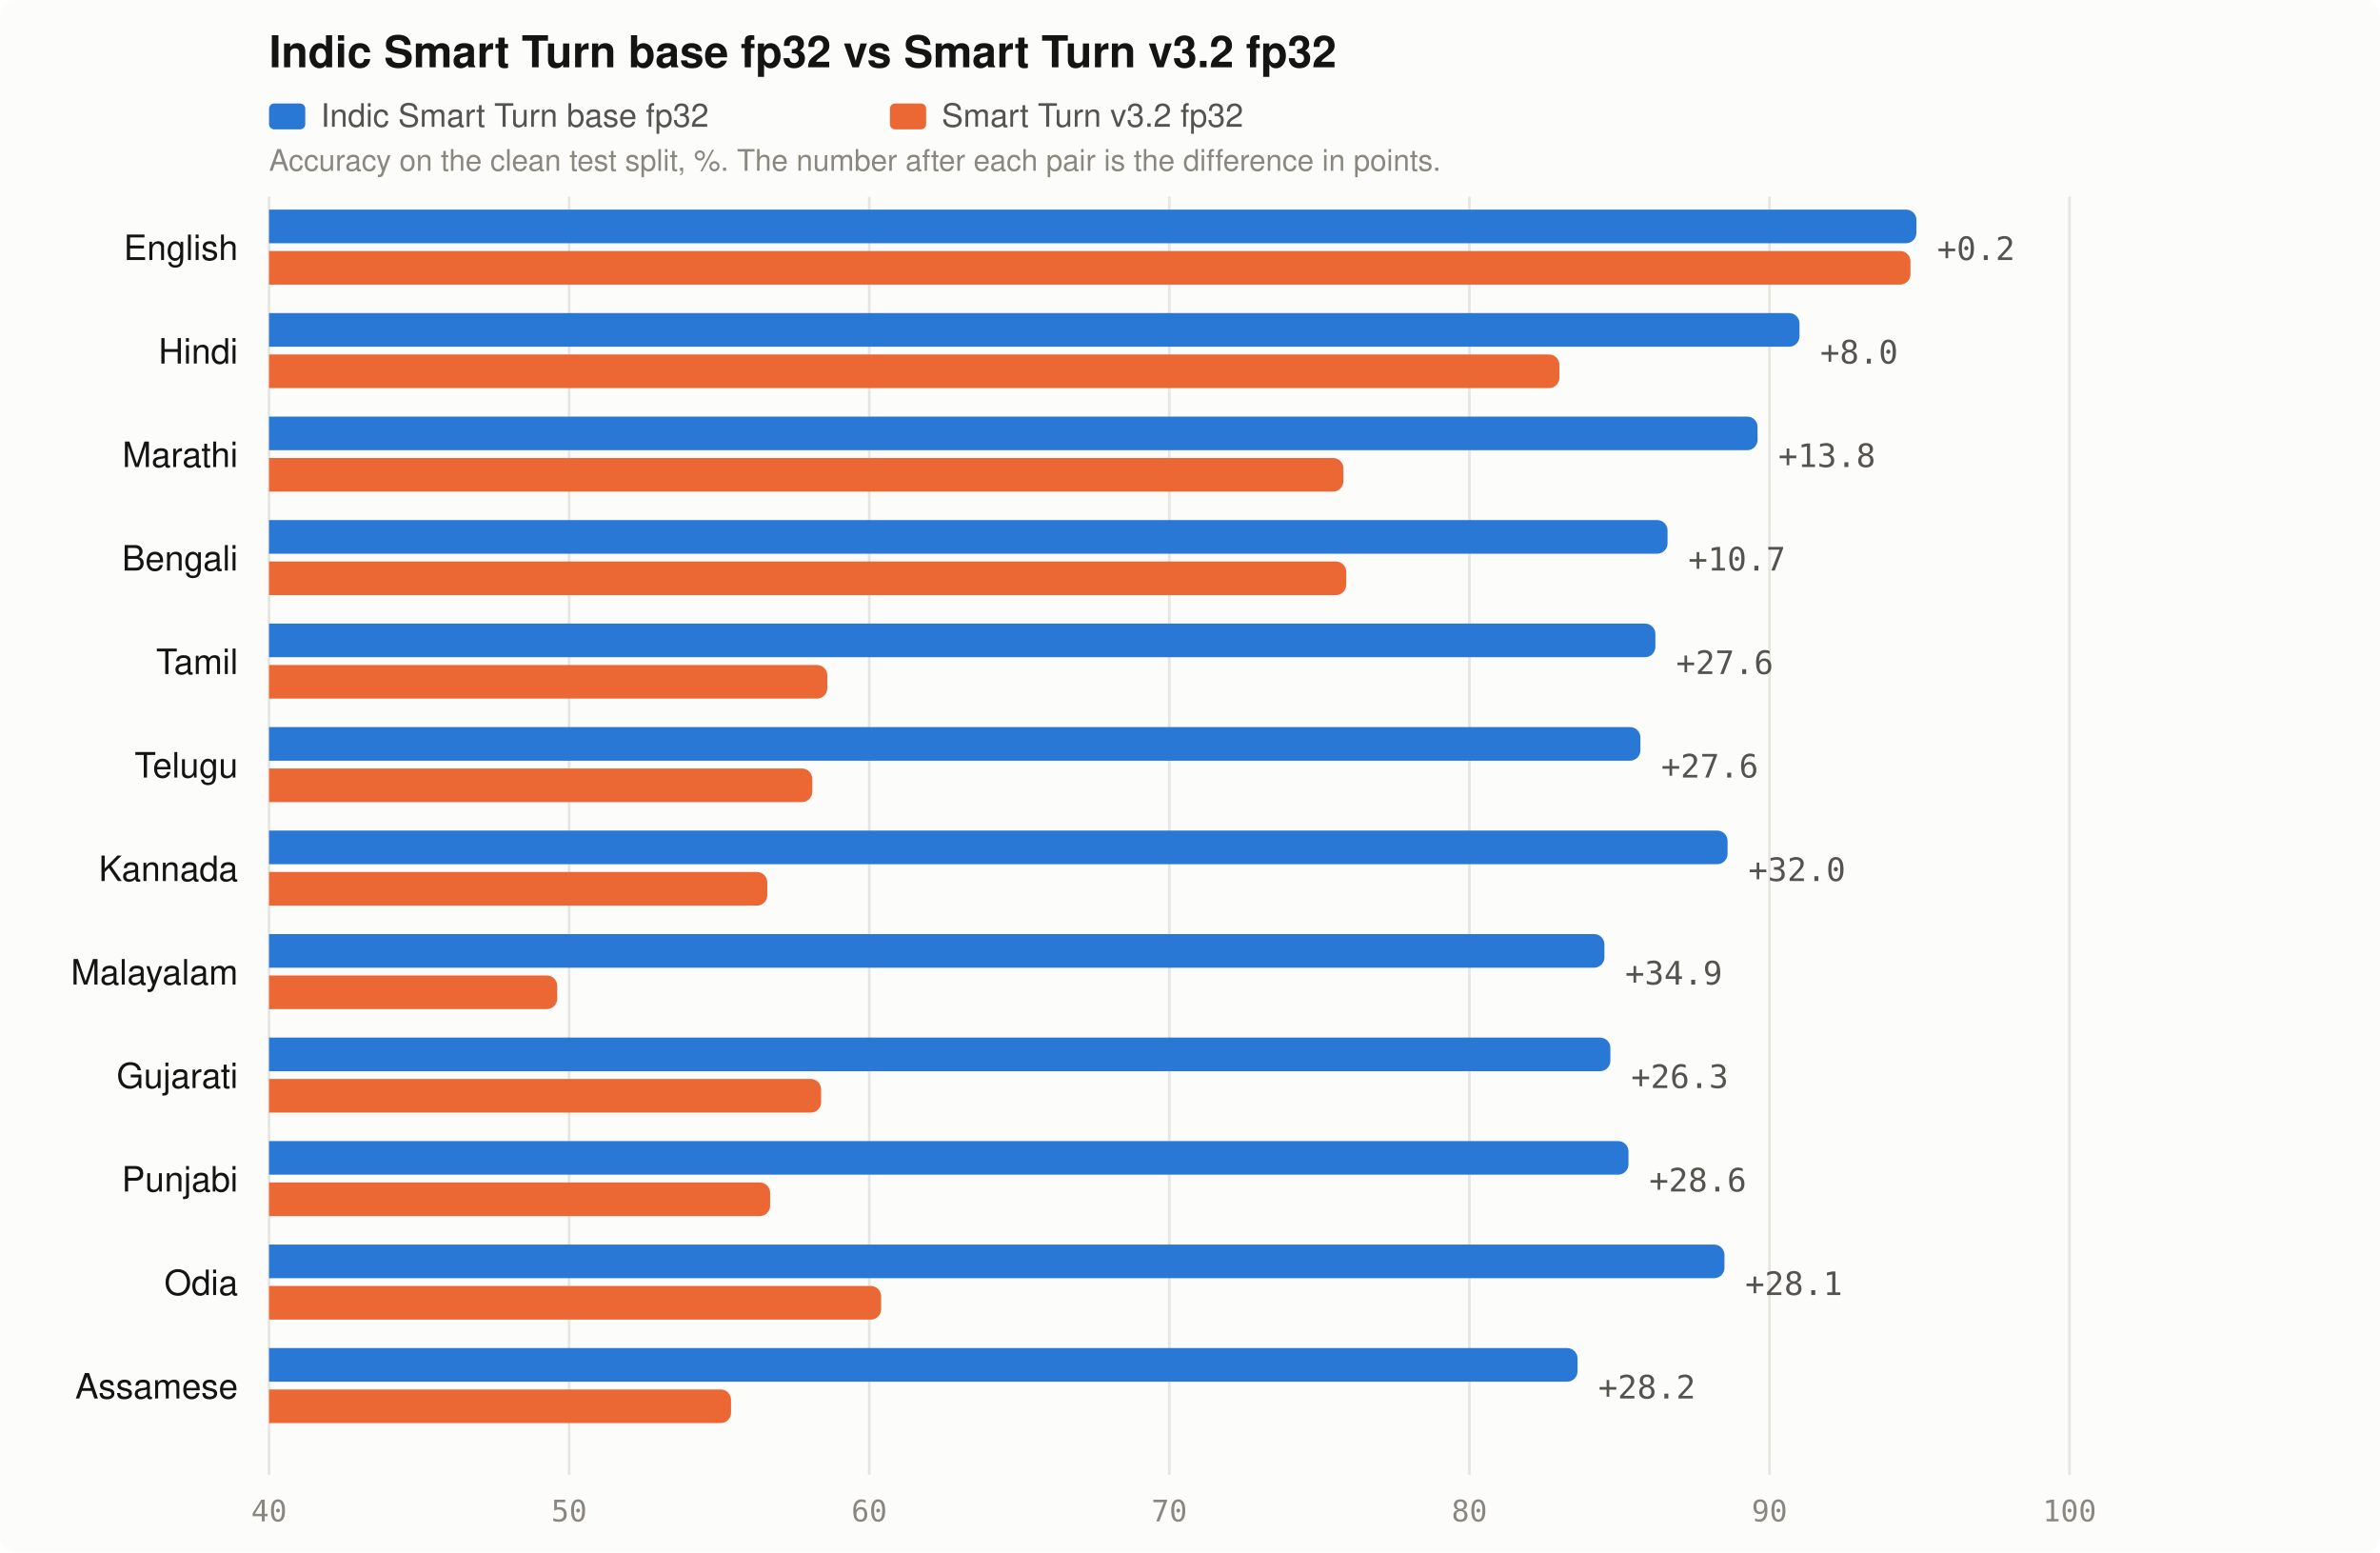
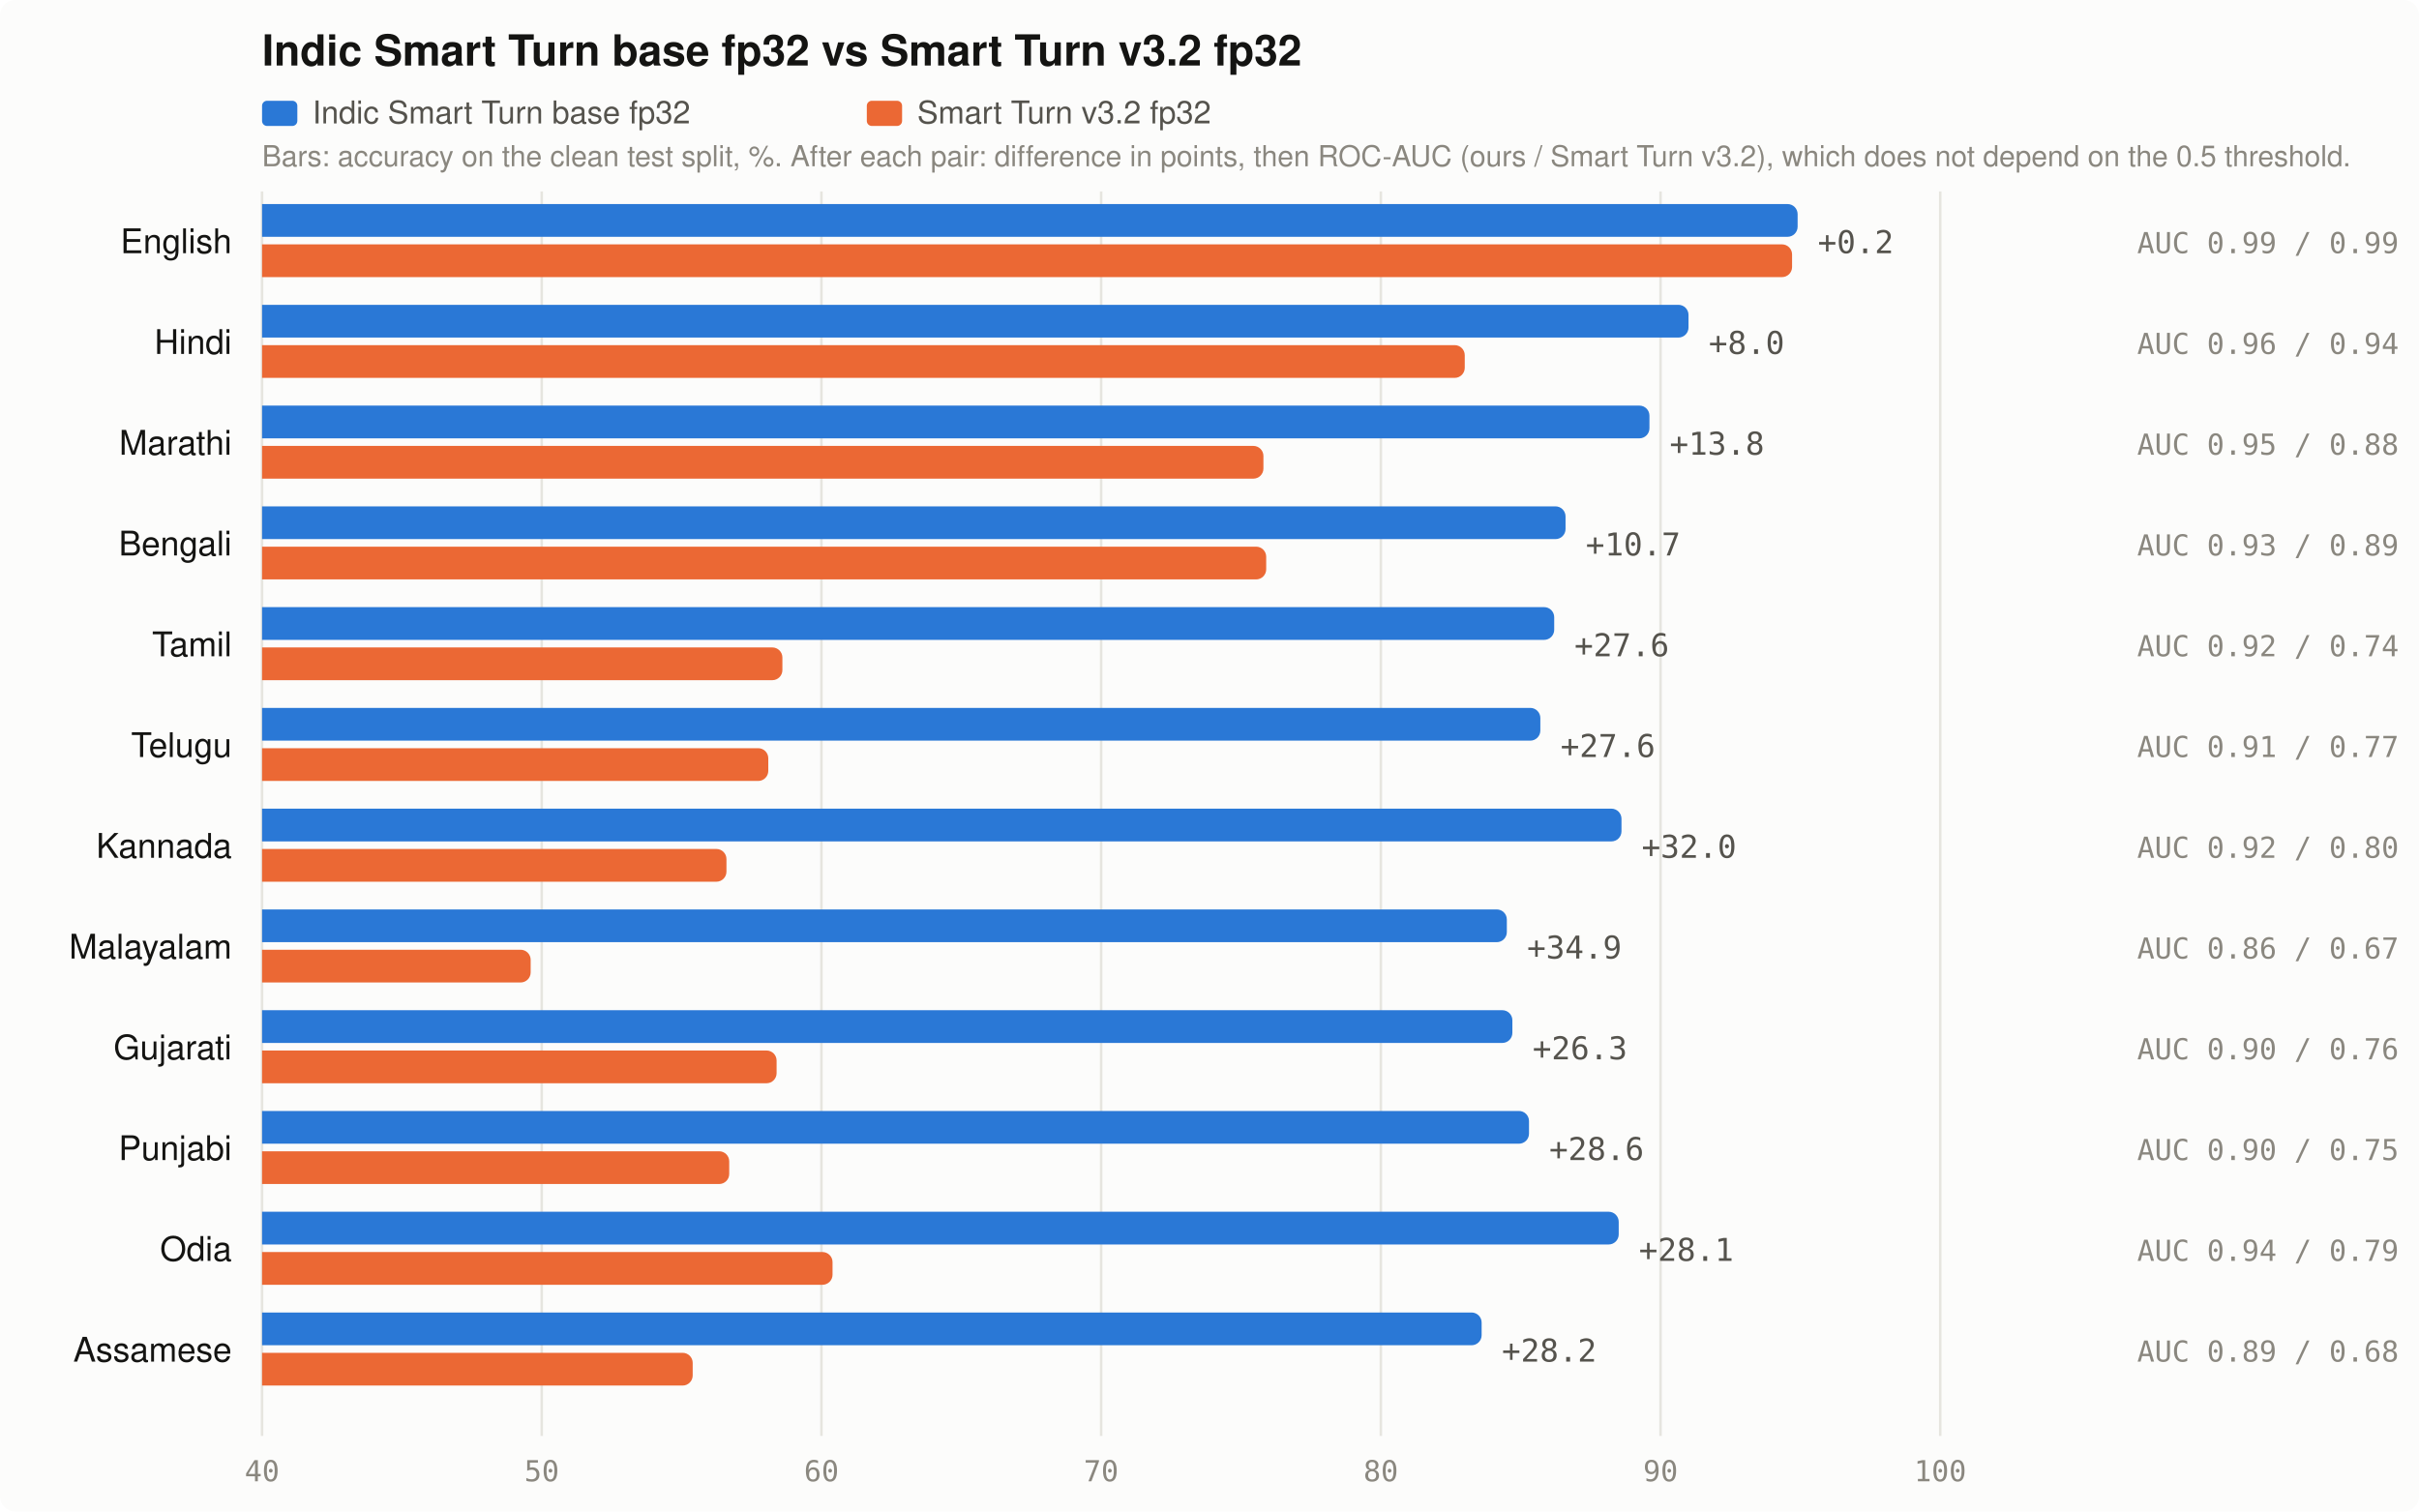
- <svg xmlns="http://www.w3.org/2000/svg" viewBox="0 0 920 600" width="920" height="600" font-family="ui-sans-serif, -apple-system, 'Segoe UI', Helvetica, Arial, sans-serif">
-   <rect width="920" height="600" fill="#fcfcfb" rx="6" />
+ <svg xmlns="http://www.w3.org/2000/svg" viewBox="0 0 960 600" width="960" height="600" font-family="ui-sans-serif, -apple-system, 'Segoe UI', Helvetica, Arial, sans-serif">
+   <rect width="960" height="600" fill="#fcfcfb" rx="6" />
  <text x="104" y="26" font-size="17" font-weight="600" fill="#141412">Indic Smart Turn base fp32 vs Smart Turn v3.2 fp32</text>
  <rect x="104" y="40" width="14" height="10" rx="2" fill="#2a78d6" />
  <text x="124" y="49" font-size="12.5" fill="#55534d">Indic Smart Turn base fp32</text>
  <rect x="344" y="40" width="14" height="10" rx="2" fill="#eb6834" />
  <text x="364" y="49" font-size="12.5" fill="#55534d">Smart Turn v3.2 fp32</text>
-   <text x="104" y="66" font-size="11.5" fill="#8a877f">Accuracy on the clean test split, %. The number after each pair is the difference in points.</text>
+   <text x="104" y="66" font-size="11.5" fill="#8a877f">Bars: accuracy on the clean test split, %. After each pair: difference in points, then ROC-AUC (ours / Smart Turn v3.2), which does not depend on the 0.5 threshold.</text>
  <line x1="104.0" x2="104.0" y1="76" y2="570" stroke="#e6e5df" stroke-width="1" />
  <text x="104.0" y="588" font-size="11.5" fill="#8a877f" text-anchor="middle" font-family="ui-monospace, SFMono-Regular, Menlo, Consolas, monospace">40</text>
-   <line x1="220.0" x2="220.0" y1="76" y2="570" stroke="#e6e5df" stroke-width="1" />
-   <text x="220.0" y="588" font-size="11.5" fill="#8a877f" text-anchor="middle" font-family="ui-monospace, SFMono-Regular, Menlo, Consolas, monospace">50</text>
-   <line x1="336.0" x2="336.0" y1="76" y2="570" stroke="#e6e5df" stroke-width="1" />
-   <text x="336.0" y="588" font-size="11.5" fill="#8a877f" text-anchor="middle" font-family="ui-monospace, SFMono-Regular, Menlo, Consolas, monospace">60</text>
-   <line x1="452.0" x2="452.0" y1="76" y2="570" stroke="#e6e5df" stroke-width="1" />
-   <text x="452.0" y="588" font-size="11.5" fill="#8a877f" text-anchor="middle" font-family="ui-monospace, SFMono-Regular, Menlo, Consolas, monospace">70</text>
-   <line x1="568.0" x2="568.0" y1="76" y2="570" stroke="#e6e5df" stroke-width="1" />
-   <text x="568.0" y="588" font-size="11.5" fill="#8a877f" text-anchor="middle" font-family="ui-monospace, SFMono-Regular, Menlo, Consolas, monospace">80</text>
-   <line x1="684.0" x2="684.0" y1="76" y2="570" stroke="#e6e5df" stroke-width="1" />
-   <text x="684.0" y="588" font-size="11.5" fill="#8a877f" text-anchor="middle" font-family="ui-monospace, SFMono-Regular, Menlo, Consolas, monospace">90</text>
-   <line x1="800.0" x2="800.0" y1="76" y2="570" stroke="#e6e5df" stroke-width="1" />
-   <text x="800.0" y="588" font-size="11.5" fill="#8a877f" text-anchor="middle" font-family="ui-monospace, SFMono-Regular, Menlo, Consolas, monospace">100</text>
+   <line x1="215.0" x2="215.0" y1="76" y2="570" stroke="#e6e5df" stroke-width="1" />
+   <text x="215.0" y="588" font-size="11.5" fill="#8a877f" text-anchor="middle" font-family="ui-monospace, SFMono-Regular, Menlo, Consolas, monospace">50</text>
+   <line x1="326.0" x2="326.0" y1="76" y2="570" stroke="#e6e5df" stroke-width="1" />
+   <text x="326.0" y="588" font-size="11.5" fill="#8a877f" text-anchor="middle" font-family="ui-monospace, SFMono-Regular, Menlo, Consolas, monospace">60</text>
+   <line x1="437.0" x2="437.0" y1="76" y2="570" stroke="#e6e5df" stroke-width="1" />
+   <text x="437.0" y="588" font-size="11.5" fill="#8a877f" text-anchor="middle" font-family="ui-monospace, SFMono-Regular, Menlo, Consolas, monospace">70</text>
+   <line x1="548.0" x2="548.0" y1="76" y2="570" stroke="#e6e5df" stroke-width="1" />
+   <text x="548.0" y="588" font-size="11.5" fill="#8a877f" text-anchor="middle" font-family="ui-monospace, SFMono-Regular, Menlo, Consolas, monospace">80</text>
+   <line x1="659.0" x2="659.0" y1="76" y2="570" stroke="#e6e5df" stroke-width="1" />
+   <text x="659.0" y="588" font-size="11.5" fill="#8a877f" text-anchor="middle" font-family="ui-monospace, SFMono-Regular, Menlo, Consolas, monospace">90</text>
+   <line x1="770.0" x2="770.0" y1="76" y2="570" stroke="#e6e5df" stroke-width="1" />
+   <text x="770.0" y="588" font-size="11.5" fill="#8a877f" text-anchor="middle" font-family="ui-monospace, SFMono-Regular, Menlo, Consolas, monospace">100</text>
  <text x="92" y="100.5" font-size="13.5" fill="#141412" text-anchor="end">English</text>
-   <path d="M104.0,81 h632.8 a4,4 0 0 1 4,4 v5 a4,4 0 0 1 -4,4 h-632.8 z" fill="#2a78d6" />
-   <path d="M104.0,97 h630.5 a4,4 0 0 1 4,4 v5 a4,4 0 0 1 -4,4 h-630.5 z" fill="#eb6834" />
-   <text x="748.8" y="100.5" font-size="12.5" fill="#55534d" font-family="ui-monospace, SFMono-Regular, Menlo, Consolas, monospace">+0.2</text>
+   <path d="M104.0,81 h605.4 a4,4 0 0 1 4,4 v5 a4,4 0 0 1 -4,4 h-605.4 z" fill="#2a78d6" />
+   <path d="M104.0,97 h603.2 a4,4 0 0 1 4,4 v5 a4,4 0 0 1 -4,4 h-603.2 z" fill="#eb6834" />
+   <text x="721.4" y="100.5" font-size="12.5" fill="#55534d" font-family="ui-monospace, SFMono-Regular, Menlo, Consolas, monospace">+0.2</text>
+   <text x="952" y="100.5" font-size="11.5" fill="#8a877f" font-family="ui-monospace, SFMono-Regular, Menlo, Consolas, monospace" text-anchor="end">AUC 0.99 / 0.99</text>
  <text x="92" y="140.5" font-size="13.5" fill="#141412" text-anchor="end">Hindi</text>
-   <path d="M104.0,121 h587.6 a4,4 0 0 1 4,4 v5 a4,4 0 0 1 -4,4 h-587.6 z" fill="#2a78d6" />
-   <path d="M104.0,137 h494.8 a4,4 0 0 1 4,4 v5 a4,4 0 0 1 -4,4 h-494.8 z" fill="#eb6834" />
-   <text x="703.6" y="140.5" font-size="12.5" fill="#55534d" font-family="ui-monospace, SFMono-Regular, Menlo, Consolas, monospace">+8.0</text>
+   <path d="M104.0,121 h562.1 a4,4 0 0 1 4,4 v5 a4,4 0 0 1 -4,4 h-562.1 z" fill="#2a78d6" />
+   <path d="M104.0,137 h473.3 a4,4 0 0 1 4,4 v5 a4,4 0 0 1 -4,4 h-473.3 z" fill="#eb6834" />
+   <text x="678.1" y="140.5" font-size="12.5" fill="#55534d" font-family="ui-monospace, SFMono-Regular, Menlo, Consolas, monospace">+8.0</text>
+   <text x="952" y="140.5" font-size="11.5" fill="#8a877f" font-family="ui-monospace, SFMono-Regular, Menlo, Consolas, monospace" text-anchor="end">AUC 0.96 / 0.94</text>
  <text x="92" y="180.5" font-size="13.5" fill="#141412" text-anchor="end">Marathi</text>
-   <path d="M104.0,161 h571.4 a4,4 0 0 1 4,4 v5 a4,4 0 0 1 -4,4 h-571.4 z" fill="#2a78d6" />
-   <path d="M104.0,177 h411.3 a4,4 0 0 1 4,4 v5 a4,4 0 0 1 -4,4 h-411.3 z" fill="#eb6834" />
-   <text x="687.4" y="180.5" font-size="12.5" fill="#55534d" font-family="ui-monospace, SFMono-Regular, Menlo, Consolas, monospace">+13.8</text>
+   <path d="M104.0,161 h546.6 a4,4 0 0 1 4,4 v5 a4,4 0 0 1 -4,4 h-546.6 z" fill="#2a78d6" />
+   <path d="M104.0,177 h393.4 a4,4 0 0 1 4,4 v5 a4,4 0 0 1 -4,4 h-393.4 z" fill="#eb6834" />
+   <text x="662.6" y="180.5" font-size="12.5" fill="#55534d" font-family="ui-monospace, SFMono-Regular, Menlo, Consolas, monospace">+13.8</text>
+   <text x="952" y="180.5" font-size="11.5" fill="#8a877f" font-family="ui-monospace, SFMono-Regular, Menlo, Consolas, monospace" text-anchor="end">AUC 0.95 / 0.88</text>
  <text x="92" y="220.5" font-size="13.5" fill="#141412" text-anchor="end">Bengali</text>
-   <path d="M104.0,201 h536.6 a4,4 0 0 1 4,4 v5 a4,4 0 0 1 -4,4 h-536.6 z" fill="#2a78d6" />
-   <path d="M104.0,217 h412.4 a4,4 0 0 1 4,4 v5 a4,4 0 0 1 -4,4 h-412.4 z" fill="#eb6834" />
-   <text x="652.6" y="220.5" font-size="12.5" fill="#55534d" font-family="ui-monospace, SFMono-Regular, Menlo, Consolas, monospace">+10.7</text>
+   <path d="M104.0,201 h513.3 a4,4 0 0 1 4,4 v5 a4,4 0 0 1 -4,4 h-513.3 z" fill="#2a78d6" />
+   <path d="M104.0,217 h394.5 a4,4 0 0 1 4,4 v5 a4,4 0 0 1 -4,4 h-394.5 z" fill="#eb6834" />
+   <text x="629.3" y="220.5" font-size="12.5" fill="#55534d" font-family="ui-monospace, SFMono-Regular, Menlo, Consolas, monospace">+10.7</text>
+   <text x="952" y="220.5" font-size="11.5" fill="#8a877f" font-family="ui-monospace, SFMono-Regular, Menlo, Consolas, monospace" text-anchor="end">AUC 0.93 / 0.89</text>
  <text x="92" y="260.5" font-size="13.5" fill="#141412" text-anchor="end">Tamil</text>
-   <path d="M104.0,241 h531.9 a4,4 0 0 1 4,4 v5 a4,4 0 0 1 -4,4 h-531.9 z" fill="#2a78d6" />
-   <path d="M104.0,257 h211.8 a4,4 0 0 1 4,4 v5 a4,4 0 0 1 -4,4 h-211.8 z" fill="#eb6834" />
-   <text x="647.9" y="260.5" font-size="12.5" fill="#55534d" font-family="ui-monospace, SFMono-Regular, Menlo, Consolas, monospace">+27.6</text>
+   <path d="M104.0,241 h508.8 a4,4 0 0 1 4,4 v5 a4,4 0 0 1 -4,4 h-508.8 z" fill="#2a78d6" />
+   <path d="M104.0,257 h202.5 a4,4 0 0 1 4,4 v5 a4,4 0 0 1 -4,4 h-202.5 z" fill="#eb6834" />
+   <text x="624.8" y="260.5" font-size="12.5" fill="#55534d" font-family="ui-monospace, SFMono-Regular, Menlo, Consolas, monospace">+27.6</text>
+   <text x="952" y="260.5" font-size="11.5" fill="#8a877f" font-family="ui-monospace, SFMono-Regular, Menlo, Consolas, monospace" text-anchor="end">AUC 0.92 / 0.74</text>
  <text x="92" y="300.5" font-size="13.5" fill="#141412" text-anchor="end">Telugu</text>
-   <path d="M104.0,281 h526.1 a4,4 0 0 1 4,4 v5 a4,4 0 0 1 -4,4 h-526.1 z" fill="#2a78d6" />
-   <path d="M104.0,297 h206.0 a4,4 0 0 1 4,4 v5 a4,4 0 0 1 -4,4 h-206.0 z" fill="#eb6834" />
-   <text x="642.1" y="300.5" font-size="12.5" fill="#55534d" font-family="ui-monospace, SFMono-Regular, Menlo, Consolas, monospace">+27.6</text>
+   <path d="M104.0,281 h503.3 a4,4 0 0 1 4,4 v5 a4,4 0 0 1 -4,4 h-503.3 z" fill="#2a78d6" />
+   <path d="M104.0,297 h196.9 a4,4 0 0 1 4,4 v5 a4,4 0 0 1 -4,4 h-196.9 z" fill="#eb6834" />
+   <text x="619.3" y="300.5" font-size="12.5" fill="#55534d" font-family="ui-monospace, SFMono-Regular, Menlo, Consolas, monospace">+27.6</text>
+   <text x="952" y="300.5" font-size="11.5" fill="#8a877f" font-family="ui-monospace, SFMono-Regular, Menlo, Consolas, monospace" text-anchor="end">AUC 0.91 / 0.77</text>
  <text x="92" y="340.5" font-size="13.5" fill="#141412" text-anchor="end">Kannada</text>
-   <path d="M104.0,321 h559.8 a4,4 0 0 1 4,4 v5 a4,4 0 0 1 -4,4 h-559.8 z" fill="#2a78d6" />
-   <path d="M104.0,337 h188.6 a4,4 0 0 1 4,4 v5 a4,4 0 0 1 -4,4 h-188.6 z" fill="#eb6834" />
-   <text x="675.8" y="340.5" font-size="12.5" fill="#55534d" font-family="ui-monospace, SFMono-Regular, Menlo, Consolas, monospace">+32.0</text>
+   <path d="M104.0,321 h535.5 a4,4 0 0 1 4,4 v5 a4,4 0 0 1 -4,4 h-535.5 z" fill="#2a78d6" />
+   <path d="M104.0,337 h180.3 a4,4 0 0 1 4,4 v5 a4,4 0 0 1 -4,4 h-180.3 z" fill="#eb6834" />
+   <text x="651.5" y="340.5" font-size="12.5" fill="#55534d" font-family="ui-monospace, SFMono-Regular, Menlo, Consolas, monospace">+32.0</text>
+   <text x="952" y="340.5" font-size="11.5" fill="#8a877f" font-family="ui-monospace, SFMono-Regular, Menlo, Consolas, monospace" text-anchor="end">AUC 0.92 / 0.80</text>
  <text x="92" y="380.5" font-size="13.5" fill="#141412" text-anchor="end">Malayalam</text>
-   <path d="M104.0,361 h512.2 a4,4 0 0 1 4,4 v5 a4,4 0 0 1 -4,4 h-512.2 z" fill="#2a78d6" />
-   <path d="M104.0,377 h107.4 a4,4 0 0 1 4,4 v5 a4,4 0 0 1 -4,4 h-107.4 z" fill="#eb6834" />
-   <text x="628.2" y="380.5" font-size="12.5" fill="#55534d" font-family="ui-monospace, SFMono-Regular, Menlo, Consolas, monospace">+34.9</text>
+   <path d="M104.0,361 h490.0 a4,4 0 0 1 4,4 v5 a4,4 0 0 1 -4,4 h-490.0 z" fill="#2a78d6" />
+   <path d="M104.0,377 h102.6 a4,4 0 0 1 4,4 v5 a4,4 0 0 1 -4,4 h-102.6 z" fill="#eb6834" />
+   <text x="606.0" y="380.5" font-size="12.5" fill="#55534d" font-family="ui-monospace, SFMono-Regular, Menlo, Consolas, monospace">+34.9</text>
+   <text x="952" y="380.5" font-size="11.5" fill="#8a877f" font-family="ui-monospace, SFMono-Regular, Menlo, Consolas, monospace" text-anchor="end">AUC 0.86 / 0.67</text>
  <text x="92" y="420.5" font-size="13.5" fill="#141412" text-anchor="end">Gujarati</text>
-   <path d="M104.0,401 h514.5 a4,4 0 0 1 4,4 v5 a4,4 0 0 1 -4,4 h-514.5 z" fill="#2a78d6" />
-   <path d="M104.0,417 h209.4 a4,4 0 0 1 4,4 v5 a4,4 0 0 1 -4,4 h-209.4 z" fill="#eb6834" />
-   <text x="630.5" y="420.5" font-size="12.5" fill="#55534d" font-family="ui-monospace, SFMono-Regular, Menlo, Consolas, monospace">+26.3</text>
+   <path d="M104.0,401 h492.2 a4,4 0 0 1 4,4 v5 a4,4 0 0 1 -4,4 h-492.2 z" fill="#2a78d6" />
+   <path d="M104.0,417 h200.2 a4,4 0 0 1 4,4 v5 a4,4 0 0 1 -4,4 h-200.2 z" fill="#eb6834" />
+   <text x="608.2" y="420.5" font-size="12.5" fill="#55534d" font-family="ui-monospace, SFMono-Regular, Menlo, Consolas, monospace">+26.3</text>
+   <text x="952" y="420.5" font-size="11.5" fill="#8a877f" font-family="ui-monospace, SFMono-Regular, Menlo, Consolas, monospace" text-anchor="end">AUC 0.90 / 0.76</text>
  <text x="92" y="460.5" font-size="13.5" fill="#141412" text-anchor="end">Punjabi</text>
-   <path d="M104.0,441 h521.5 a4,4 0 0 1 4,4 v5 a4,4 0 0 1 -4,4 h-521.5 z" fill="#2a78d6" />
-   <path d="M104.0,457 h189.7 a4,4 0 0 1 4,4 v5 a4,4 0 0 1 -4,4 h-189.7 z" fill="#eb6834" />
-   <text x="637.5" y="460.5" font-size="12.5" fill="#55534d" font-family="ui-monospace, SFMono-Regular, Menlo, Consolas, monospace">+28.6</text>
+   <path d="M104.0,441 h498.8 a4,4 0 0 1 4,4 v5 a4,4 0 0 1 -4,4 h-498.8 z" fill="#2a78d6" />
+   <path d="M104.0,457 h181.4 a4,4 0 0 1 4,4 v5 a4,4 0 0 1 -4,4 h-181.4 z" fill="#eb6834" />
+   <text x="614.8" y="460.5" font-size="12.5" fill="#55534d" font-family="ui-monospace, SFMono-Regular, Menlo, Consolas, monospace">+28.6</text>
+   <text x="952" y="460.5" font-size="11.5" fill="#8a877f" font-family="ui-monospace, SFMono-Regular, Menlo, Consolas, monospace" text-anchor="end">AUC 0.90 / 0.75</text>
  <text x="92" y="500.5" font-size="13.5" fill="#141412" text-anchor="end">Odia</text>
-   <path d="M104.0,481 h558.6 a4,4 0 0 1 4,4 v5 a4,4 0 0 1 -4,4 h-558.6 z" fill="#2a78d6" />
-   <path d="M104.0,497 h232.6 a4,4 0 0 1 4,4 v5 a4,4 0 0 1 -4,4 h-232.6 z" fill="#eb6834" />
-   <text x="674.6" y="500.5" font-size="12.5" fill="#55534d" font-family="ui-monospace, SFMono-Regular, Menlo, Consolas, monospace">+28.1</text>
+   <path d="M104.0,481 h534.4 a4,4 0 0 1 4,4 v5 a4,4 0 0 1 -4,4 h-534.4 z" fill="#2a78d6" />
+   <path d="M104.0,497 h222.4 a4,4 0 0 1 4,4 v5 a4,4 0 0 1 -4,4 h-222.4 z" fill="#eb6834" />
+   <text x="650.4" y="500.5" font-size="12.5" fill="#55534d" font-family="ui-monospace, SFMono-Regular, Menlo, Consolas, monospace">+28.1</text>
+   <text x="952" y="500.5" font-size="11.5" fill="#8a877f" font-family="ui-monospace, SFMono-Regular, Menlo, Consolas, monospace" text-anchor="end">AUC 0.94 / 0.79</text>
  <text x="92" y="540.5" font-size="13.5" fill="#141412" text-anchor="end">Assamese</text>
-   <path d="M104.0,521 h501.8 a4,4 0 0 1 4,4 v5 a4,4 0 0 1 -4,4 h-501.8 z" fill="#2a78d6" />
-   <path d="M104.0,537 h174.6 a4,4 0 0 1 4,4 v5 a4,4 0 0 1 -4,4 h-174.6 z" fill="#eb6834" />
-   <text x="617.8" y="540.5" font-size="12.5" fill="#55534d" font-family="ui-monospace, SFMono-Regular, Menlo, Consolas, monospace">+28.2</text>
+   <path d="M104.0,521 h480.0 a4,4 0 0 1 4,4 v5 a4,4 0 0 1 -4,4 h-480.0 z" fill="#2a78d6" />
+   <path d="M104.0,537 h166.9 a4,4 0 0 1 4,4 v5 a4,4 0 0 1 -4,4 h-166.9 z" fill="#eb6834" />
+   <text x="596.0" y="540.5" font-size="12.5" fill="#55534d" font-family="ui-monospace, SFMono-Regular, Menlo, Consolas, monospace">+28.2</text>
+   <text x="952" y="540.5" font-size="11.5" fill="#8a877f" font-family="ui-monospace, SFMono-Regular, Menlo, Consolas, monospace" text-anchor="end">AUC 0.89 / 0.68</text>
</svg>
